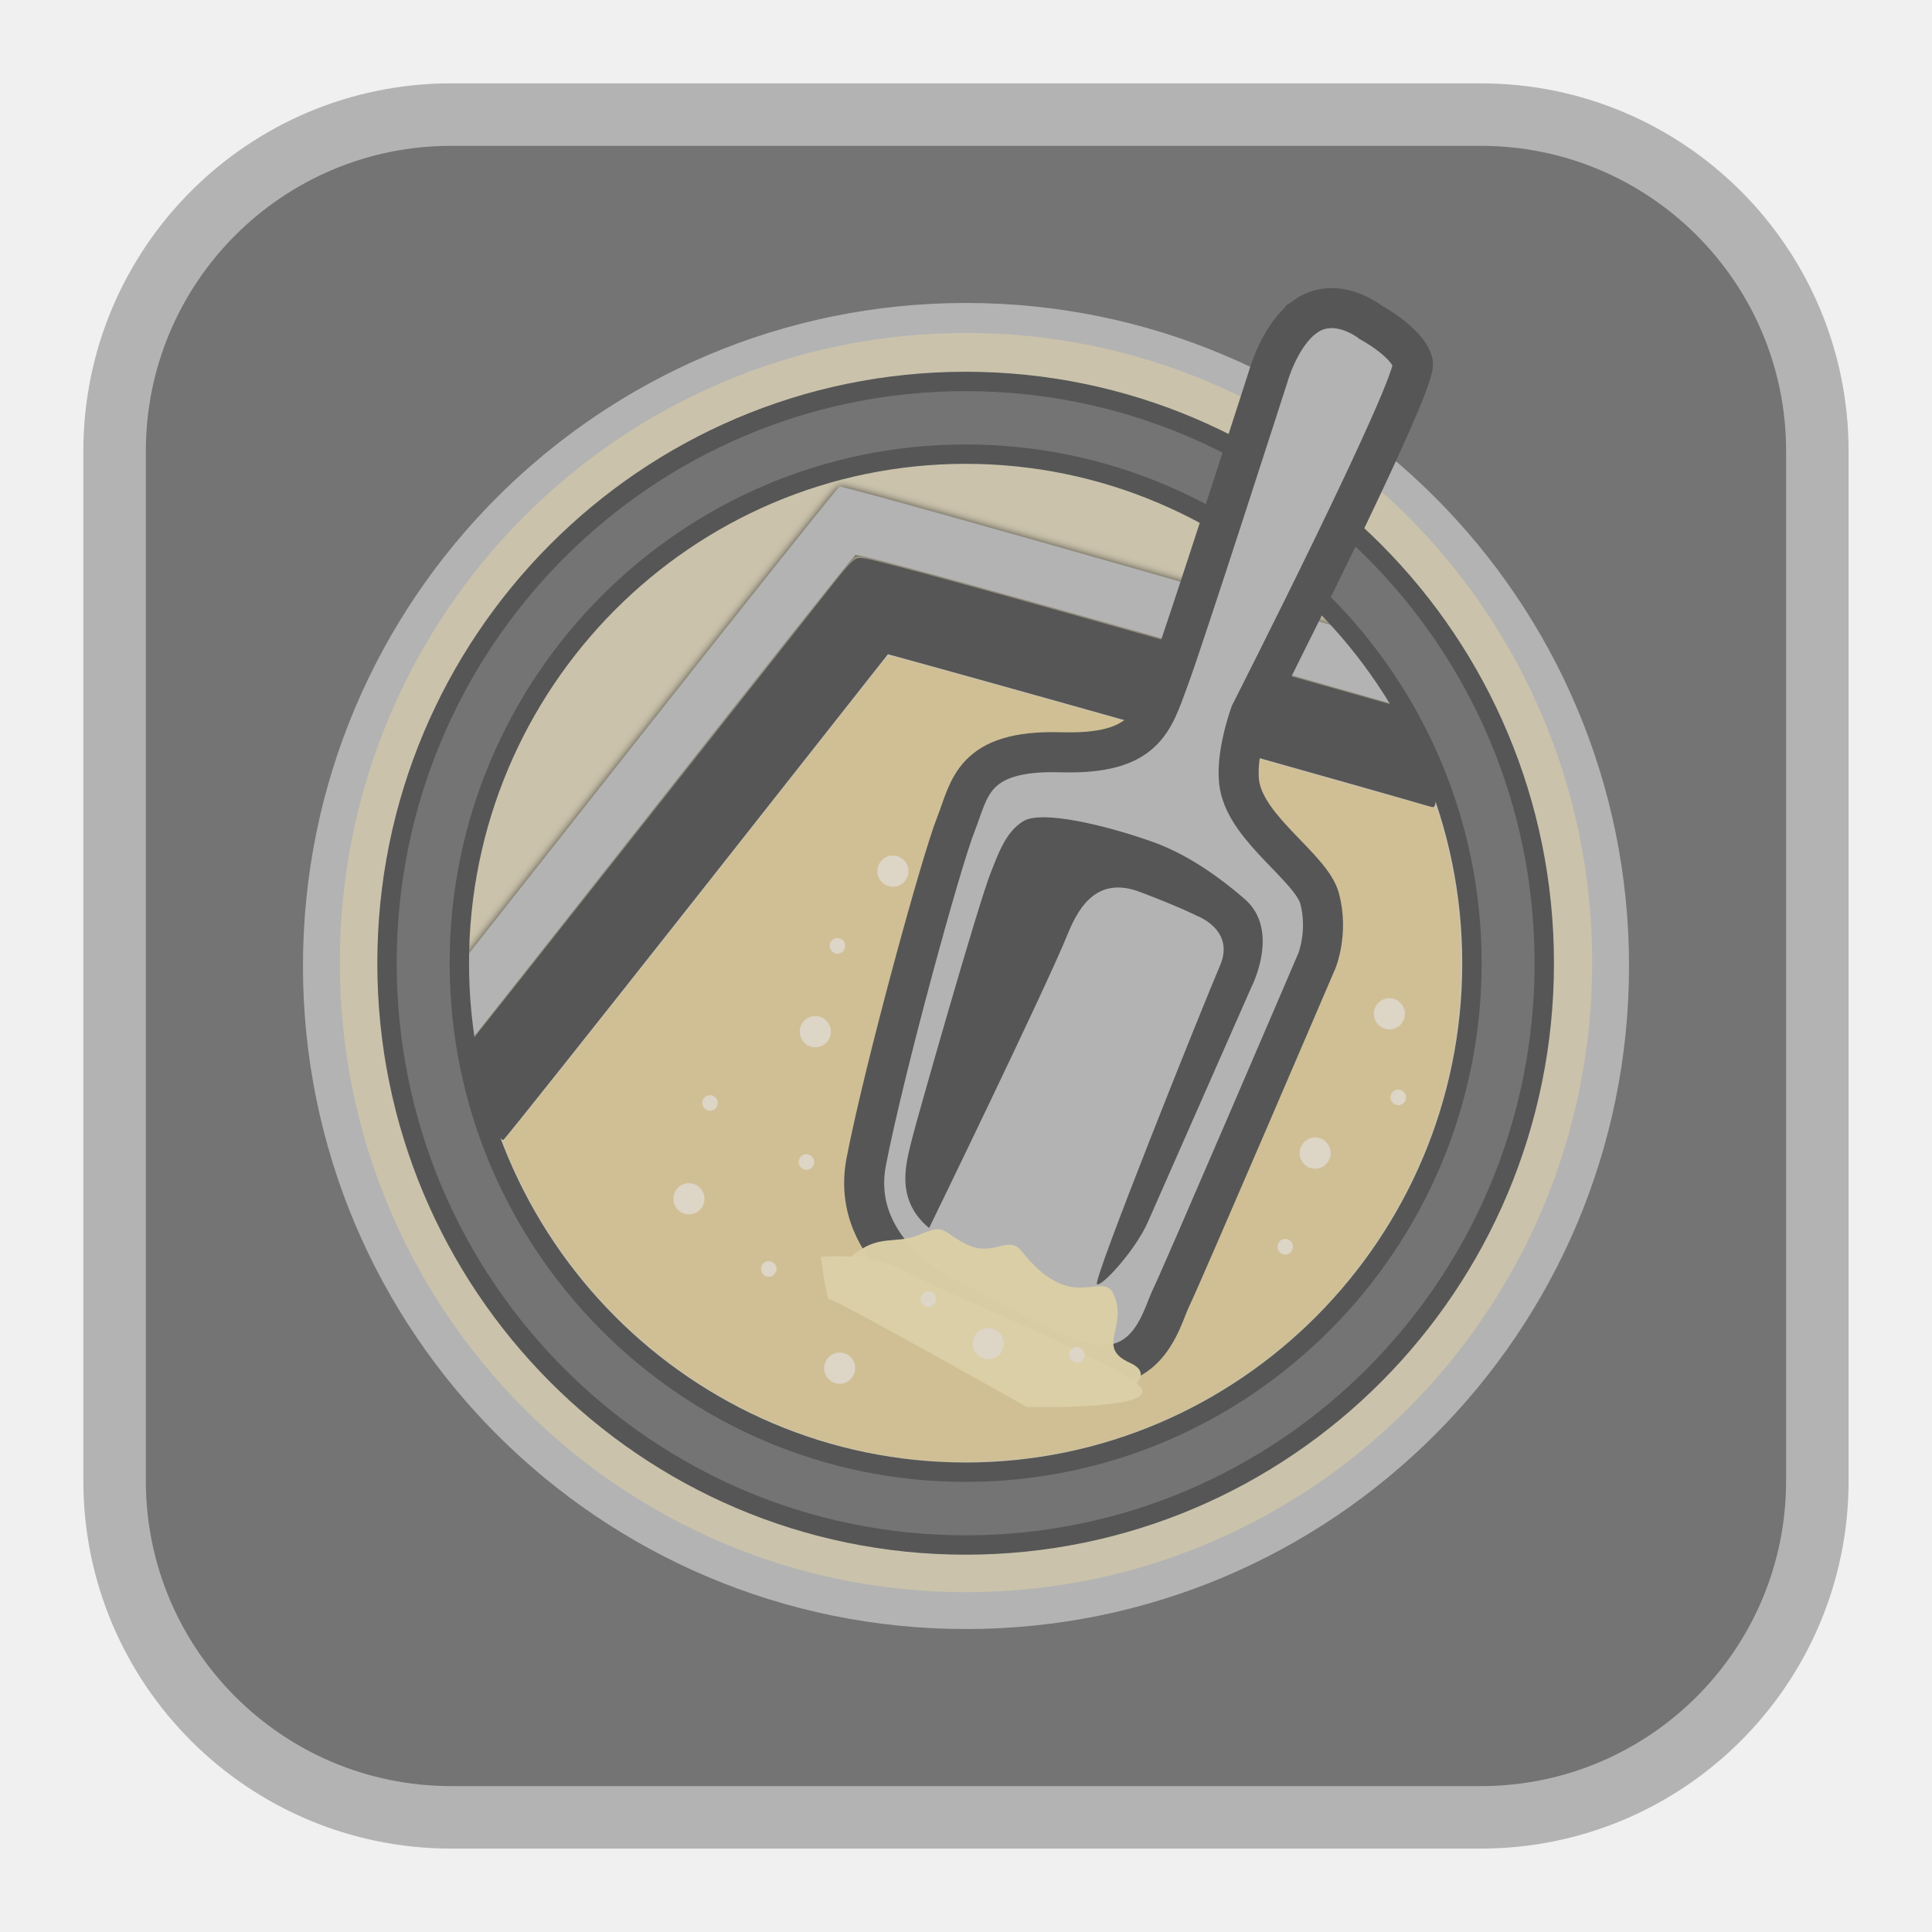
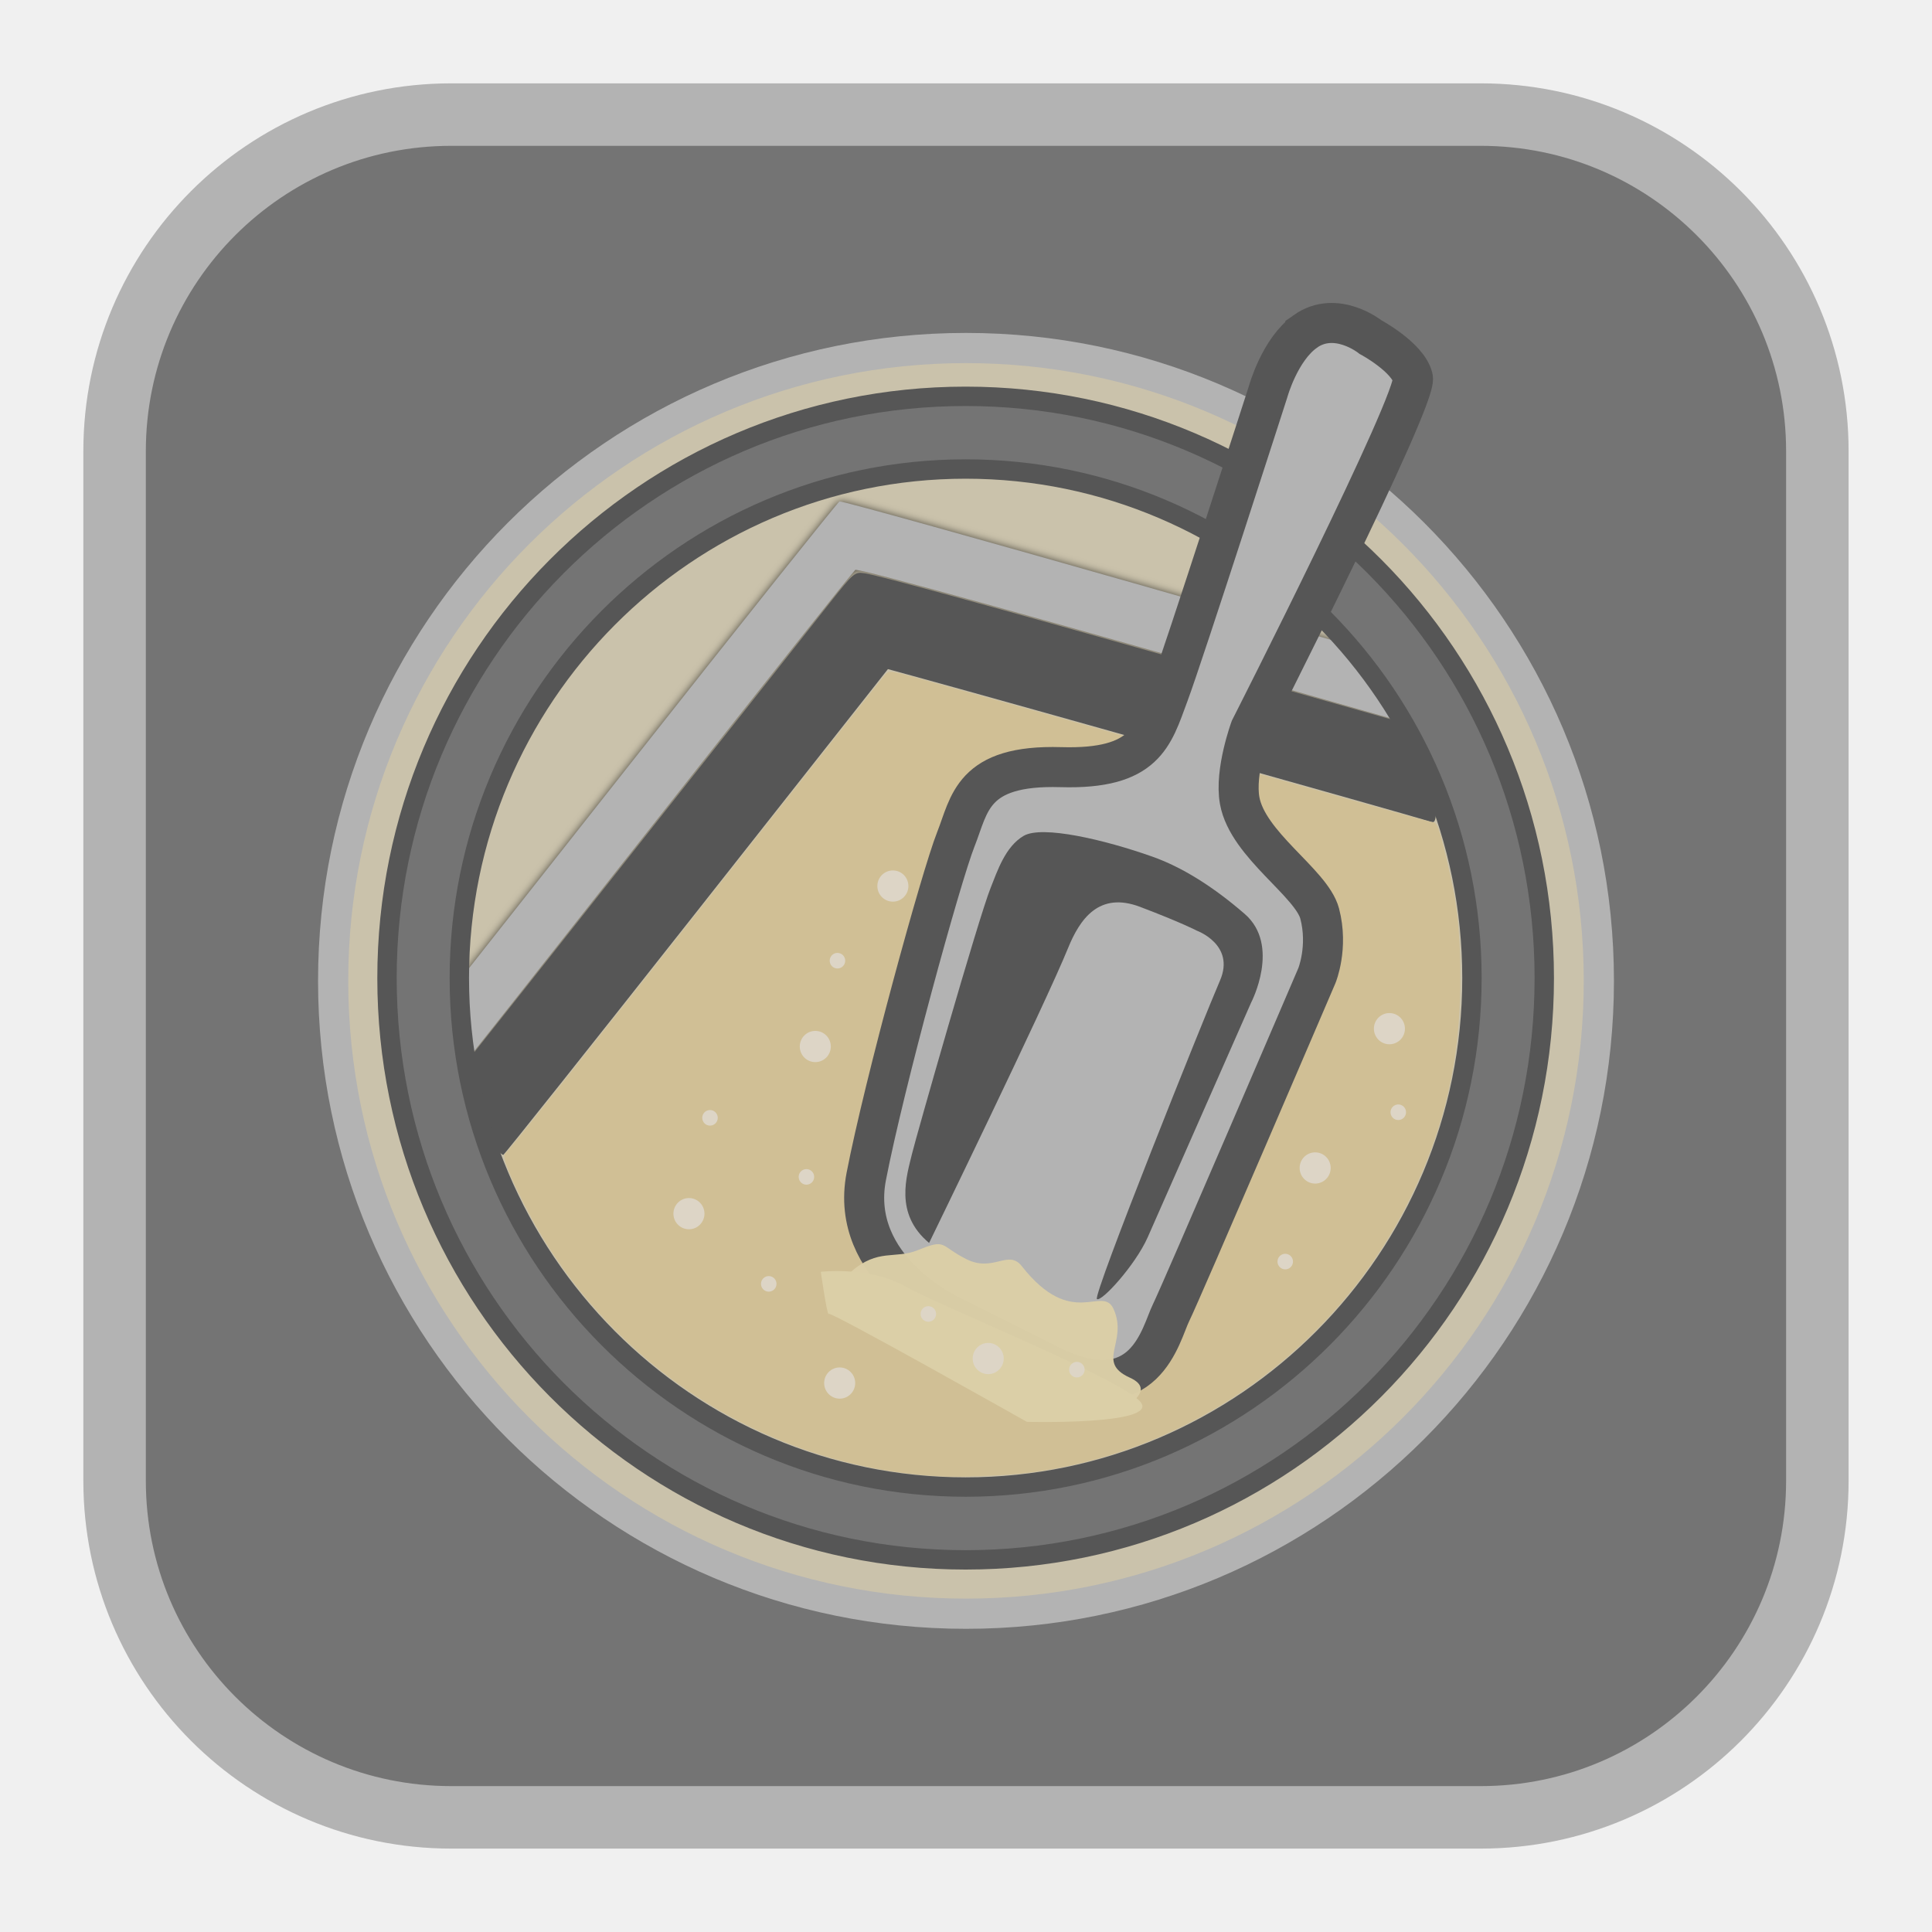
<svg xmlns="http://www.w3.org/2000/svg" xmlns:xlink="http://www.w3.org/1999/xlink" width="32" height="32" version="1.1" viewBox="0 0 32 32" id="svg22">
  <defs id="defs26">
    <clipPath id="SVGID_2_">
      <use xlink:href="#SVGID_1_" style="overflow:visible" id="use7" x="0" y="0" width="100%" height="100%" />
    </clipPath>
    <clipPath id="clipPath4588">
      <use xlink:href="#SVGID_1_" style="overflow:visible" id="use4586" x="0" y="0" width="100%" height="100%" />
    </clipPath>
    <path id="SVGID_1_" d="m 49.738,86.357 c -20.146,0 -36.536,-16.389 -36.536,-36.538 0,-20.145 16.39,-36.535 36.536,-36.535 20.145,0 36.536,16.39 36.536,36.535 -0.001,20.15 -16.389,36.538 -36.536,36.538 z" />
    <defs id="defs5">
      <path id="path864" d="m 49.738,86.357 c -20.146,0 -36.536,-16.389 -36.536,-36.538 0,-20.145 16.39,-36.535 36.536,-36.535 20.145,0 36.536,16.39 36.536,36.535 -0.001,20.15 -16.389,36.538 -36.536,36.538 z" />
    </defs>
    <clipPath id="clipPath4595">
      <use xlink:href="#SVGID_1_" style="overflow:visible" id="use4593" x="0" y="0" width="100%" height="100%" />
    </clipPath>
    <clipPath id="clipPath860">
      <use xlink:href="#SVGID_1_" style="overflow:visible" id="use858" x="0" y="0" width="100%" height="100%" />
    </clipPath>
    <path id="path864-5" d="m 49.738,86.357 c -20.146,0 -36.536,-16.389 -36.536,-36.538 0,-20.145 16.39,-36.535 36.536,-36.535 20.145,0 36.536,16.39 36.536,36.535 -0.001,20.15 -16.389,36.538 -36.536,36.538 z" />
    <defs id="defs5-7">
      <path d="m 49.738,86.357 c -20.146,0 -36.536,-16.389 -36.536,-36.538 0,-20.145 16.39,-36.535 36.536,-36.535 20.145,0 36.536,16.39 36.536,36.535 -0.001,20.15 -16.389,36.538 -36.536,36.538 z" id="path868" />
    </defs>
    <clipPath id="clipPath4595-3">
      <use height="100%" width="100%" y="0" x="0" id="use4593-5" style="overflow:visible" xlink:href="#SVGID_1_" />
    </clipPath>
    <filter style="color-interpolation-filters:sRGB" id="filter1459" x="-0.009" width="1.019" y="-0.017" height="1.033">
      <feGaussianBlur stdDeviation="0.066" id="feGaussianBlur1461" />
    </filter>
  </defs>
-   <rect style="opacity:1;fill:#747474;fill-opacity:1;fill-rule:evenodd;stroke:#b3b3b3;stroke-width:1.035;stroke-linecap:round;stroke-linejoin:bevel;stroke-miterlimit:4;stroke-dasharray:none;stroke-dashoffset:0;stroke-opacity:1" id="rect4497-3" width="28.203" height="28.203" x="1.898" y="1.898" ry="5.575" />
-   <path style="fill:#ffffff;stroke-width:1;stroke:#b3b3b3;stroke-opacity:1" d="M 16,5.518 A 10.482,10.482 0 0 0 5.518,16 10.482,10.482 0 0 0 16,26.482 10.482,10.482 0 0 0 26.482,16 10.482,10.482 0 0 0 16,5.518 Z" id="path4" />
-   <ellipse style="fill:#cac2ab;fill-opacity:1;stroke:#b3b3b3;stroke-width:0.221;stroke-opacity:1" id="circle2" cy="15.943" cx="16" rx="10.482" ry="10.539" />
-   <g id="g910" transform="translate(7.4487879e-4,0.00910903)">
-     <path id="path900-3-3" d="m 7.231,17.429 c -0.093,-0.155 -0.202,-0.347 -0.241,-0.427 l -0.072,-0.145 3.469,-4.396 c 1.908,-2.418 3.491,-4.403 3.517,-4.411 0.075,-0.025 9.641,2.7 9.675,2.756 0.031,0.05 0.192,1.014 0.172,1.031 -0.006,0.005 -0.413,-0.106 -0.904,-0.247 -5.53,-1.58 -8.633,-2.44 -8.682,-2.406 -0.032,0.022 -1.54,1.921 -3.35,4.219 -1.81,2.298 -3.32,4.208 -3.354,4.244 -0.051,0.053 -0.092,0.015 -0.232,-0.217 z" style="opacity:0.647;fill:#000000;fill-opacity:1;fill-rule:evenodd;stroke:none;stroke-width:0.005;stroke-linecap:round;stroke-linejoin:round;stroke-miterlimit:4;stroke-dasharray:none;stroke-dashoffset:0;stroke-opacity:1;paint-order:markers fill stroke;filter:url(#filter1459)" />
-     <path id="path900-3" d="M 7.231,17.429 C 7.138,17.274 7.029,17.082 6.99,17.002 l -0.072,-0.145 3.469,-4.396 c 1.908,-2.418 3.491,-4.403 3.517,-4.411 0.075,-0.025 9.641,2.7 9.675,2.756 0.031,0.05 0.192,1.014 0.172,1.031 -0.006,0.005 -0.413,-0.106 -0.904,-0.247 -5.53,-1.58 -8.633,-2.44 -8.682,-2.406 -0.032,0.022 -1.54,1.921 -3.35,4.219 -1.81,2.298 -3.32,4.208 -3.354,4.244 -0.051,0.053 -0.092,0.015 -0.232,-0.217 z" style="opacity:1;fill:#b3b3b3;fill-opacity:1;fill-rule:evenodd;stroke:none;stroke-width:0.005;stroke-linecap:round;stroke-linejoin:round;stroke-miterlimit:4;stroke-dasharray:none;stroke-dashoffset:0;stroke-opacity:1;paint-order:markers fill stroke" />
-     <path id="path902-6" d="M 8.032,18.559 C 7.885,18.379 7.685,18.118 7.587,17.98 L 7.409,17.729 7.694,17.376 c 0.157,-0.194 1.487,-1.875 2.957,-3.735 1.47,-1.86 2.859,-3.617 3.087,-3.905 0.41,-0.517 0.417,-0.522 0.587,-0.496 0.234,0.036 2.143,0.56 5.384,1.477 1.488,0.421 2.999,0.848 3.358,0.95 0.359,0.101 0.668,0.206 0.688,0.234 0.02,0.027 0.036,0.372 0.036,0.765 6.82e-4,0.659 -0.006,0.714 -0.084,0.691 -0.619,-0.186 -6.822,-1.931 -8.48,-2.387 l -0.521,-0.143 -3.166,4.016 c -1.742,2.209 -3.184,4.022 -3.205,4.03 -0.021,0.008 -0.158,-0.134 -0.304,-0.314 z" style="opacity:1;fill:#565656;fill-opacity:1;fill-rule:evenodd;stroke:none;stroke-width:0.005;stroke-linecap:round;stroke-linejoin:round;stroke-miterlimit:4;stroke-dasharray:none;stroke-dashoffset:0;stroke-opacity:1;paint-order:markers fill stroke" />
-     <path id="path903" d="M 15.581,24.198 C 12.716,24.048 10.103,22.376 8.756,19.831 8.446,19.245 8.306,18.892 8.368,18.848 c 0.059,-0.042 1.266,-1.561 4.128,-5.194 1.16,-1.472 2.136,-2.706 2.17,-2.743 0.058,-0.062 0.09,-0.059 0.527,0.064 0.256,0.072 1.321,0.369 2.366,0.661 1.045,0.292 2.849,0.8 4.007,1.129 1.159,0.329 2.132,0.598 2.163,0.598 0.071,0 0.1,0.077 0.223,0.584 0.18,0.743 0.235,1.205 0.235,1.995 0.001,1.341 -0.256,2.47 -0.831,3.646 -1.214,2.485 -3.625,4.215 -6.341,4.552 -0.366,0.045 -1.105,0.075 -1.435,0.058 z" style="opacity:1;fill:#d0bf95;fill-opacity:1;fill-rule:evenodd;stroke:none;stroke-width:0.004;stroke-linecap:round;stroke-linejoin:round;stroke-miterlimit:4;stroke-dasharray:none;stroke-dashoffset:0;stroke-opacity:1;paint-order:markers fill stroke" />
-   </g>
-   <path id="path16-3" d="m 15.994,6.318 c 5.293,0 9.584,4.314 9.584,9.636 0,5.321 -4.291,9.636 -9.584,9.636 -5.293,0 -9.584,-4.314 -9.584,-9.636 0,-5.322 4.291,-9.636 9.584,-9.636 m 0,1.204 c -4.624,0 -8.386,3.782 -8.386,8.431 0,4.649 3.762,8.431 8.386,8.431 4.624,0 8.386,-3.783 8.386,-8.431 0,-4.649 -3.762,-8.431 -8.386,-8.431 z" style="fill:#747474;fill-opacity:1;stroke:#565656;stroke-width:0.321;stroke-miterlimit:4;stroke-dasharray:none;stroke-opacity:1" />
-   <path style="fill:#b3b3b3;fill-opacity:1;stroke:#565656;stroke-width:0.663;stroke-opacity:1" d="m 21.621,5.242 c 0.513,-0.361 1.081,0.096 1.081,0.096 0,0 0.615,0.33 0.7,0.672 0.085,0.341 -2.693,5.81 -2.693,5.81 0,0 -0.263,0.715 -0.176,1.194 0.133,0.735 1.19,1.361 1.325,1.871 0.147,0.56 -0.046,1.028 -0.046,1.028 0,0 -2.248,5.245 -2.417,5.586 -0.17,0.342 -0.425,1.663 -2.036,0.853 -1.611,-0.81 -1.611,-0.81 -1.611,-0.81 0,0 -1.696,-0.767 -1.4,-2.302 0.297,-1.535 1.238,-4.966 1.484,-5.586 0.23,-0.579 0.262,-1.238 1.739,-1.194 1.4,0.041 1.527,-0.512 1.781,-1.194 0.255,-0.682 1.654,-5.032 1.654,-5.032 0,0 0.191,-0.693 0.615,-0.991 z" id="path19" />
-   <path d="m 15.389,20.34 c 0,0 1.92,-3.944 2.3,-4.88 0.195,-0.48 0.511,-0.945 1.194,-0.686 0.695,0.264 0.944,0.396 0.944,0.396 0,0 0.635,0.232 0.381,0.822 -0.255,0.589 -2.116,5.227 -2.039,5.278 0.077,0.051 0.637,-0.564 0.841,-1.024 0.204,-0.462 1.713,-3.887 1.713,-3.887 0,0 0.495,-0.947 -0.108,-1.469 -0.537,-0.465 -1.051,-0.779 -1.529,-0.948 -0.79,-0.28 -1.825,-0.523 -2.131,-0.344 -0.306,0.179 -0.436,0.586 -0.545,0.856 -0.205,0.508 -1.24,4.144 -1.301,4.398 -0.092,0.383 -0.302,1.003 0.279,1.488 z" id="path21" style="fill:#565656;fill-opacity:1;stroke-width:0.221" />
-   <path style="fill:#dbcfa7;fill-opacity:0.974;stroke:none;stroke-width:0.225;stroke-opacity:1" d="m 14.095,20.819 c 0.448,-0.394 0.728,-0.204 1.11,-0.36 0.478,-0.195 0.353,-0.076 0.801,0.15 0.448,0.225 0.695,-0.168 0.917,0.115 0.84,1.07 1.336,0.299 1.522,0.713 0.245,0.547 -0.307,0.875 0.269,1.135 0.503,0.227 -0.203,0.552 -0.203,0.552 l -1.624,-0.42 -2.716,-1.343 z" id="path23" />
-   <path style="fill:#dbcfa7;fill-opacity:1;stroke:none;stroke-width:0.221;stroke-opacity:1" d="m 13.594,20.819 c 0,0 0.8,-0.096 1.397,0.24 0.597,0.336 3.617,1.548 3.904,1.921 0.293,0.38 -1.886,0.324 -1.886,0.324 0,0 -3.259,-1.837 -3.283,-1.789 -0.024,0.048 -0.131,-0.696 -0.131,-0.696 z" id="path25" />
-   <g id="sand" transform="matrix(0.2202946,0,0,0.2214888,5.095916,4.978986)" style="fill:none;fill-opacity:1;stroke:none">
-     <circle cx="44" cy="42.667" r="1.167" id="circle28" style="fill:#ddd5c6;fill-opacity:1;stroke:none;stroke-opacity:1" />
-     <circle cx="38.167" cy="54.667" r="1.167" id="circle30" style="fill:#ddd5c6;fill-opacity:1;stroke:none;stroke-opacity:1" />
-     <circle cx="75.75" cy="63.75" r="1.167" id="circle32" style="fill:#ddd5c6;fill-opacity:1;stroke:none;stroke-opacity:1" />
-     <circle cx="81.333" cy="53.333" r="1.167" id="circle34" style="fill:#ddd5c6;fill-opacity:1;stroke:none;stroke-opacity:1" />
-     <circle cx="28.667" cy="67.167" r="1.167" id="circle36" style="fill:#ddd5c6;fill-opacity:1;stroke:none;stroke-opacity:1" />
-     <circle cx="40" cy="79.834" r="1.167" id="circle38" style="fill:#ddd5c6;fill-opacity:1;stroke:none;stroke-opacity:1" />
-     <circle cx="51.167" cy="78" r="1.167" id="circle40" style="fill:#ddd5c6;fill-opacity:1;stroke:none;stroke-opacity:1" />
-     <circle cx="37.5" cy="64.417" r="0.583" id="circle42" style="fill:#ddd5c6;fill-opacity:1;stroke:none;stroke-opacity:1" />
-     <circle cx="30.25" cy="60" r="0.583" id="circle44" style="fill:#ddd5c6;fill-opacity:1;stroke:none;stroke-opacity:1" />
-     <circle cx="34.667" cy="72.417" r="0.583" id="circle46" style="fill:#ddd5c6;fill-opacity:1;stroke:none;stroke-opacity:1" />
-     <circle cx="81.999" cy="59.583" r="0.583" id="circle48" style="fill:#ddd5c6;fill-opacity:1;stroke:none;stroke-opacity:1" />
-     <circle cx="73.5" cy="70.75" r="0.583" id="circle50" style="fill:#ddd5c6;fill-opacity:1;stroke:none;stroke-opacity:1" />
-     <circle cx="39.833" cy="48.25" r="0.583" id="circle52" style="fill:#ddd5c6;fill-opacity:1;stroke:none;stroke-opacity:1" />
-     <circle cx="57.834" cy="78.833" r="0.583" id="circle54" style="fill:#ddd5c6;fill-opacity:1;stroke:none;stroke-opacity:1" />
-     <circle cx="46.667" cy="74.667" r="0.583" id="circle56" style="fill:#ddd5c6;fill-opacity:1;stroke:none;stroke-opacity:1" />
+   <g id="g916">
+     <rect ry="5.575" y="1.898" x="1.898" height="28.203" width="28.203" id="rect4497-3" style="opacity:1;fill:#747474;fill-opacity:1;fill-rule:evenodd;stroke:#b3b3b3;stroke-width:1.035;stroke-linecap:round;stroke-linejoin:bevel;stroke-miterlimit:4;stroke-dasharray:none;stroke-dashoffset:0;stroke-opacity:1" />
+     <g transform="translate(2.5e-7,0.2463739)" id="g885">
+       <path style="fill:#cac2ab;fill-opacity:1;stroke:#b3b3b3;stroke-width:0.5;stroke-miterlimit:4;stroke-dasharray:none;stroke-opacity:1" d="M 16,5.518 A 10.482,10.482 0 0 0 5.518,16 10.482,10.482 0 0 0 16,26.482 10.482,10.482 0 0 0 26.482,16 10.482,10.482 0 0 0 16,5.518 Z" id="path4" />
+       <g id="g910" transform="translate(7.4487879e-4,0.00910903)">
+         <path id="path900-3-3" d="m 7.231,17.429 c -0.093,-0.155 -0.202,-0.347 -0.241,-0.427 l -0.072,-0.145 3.469,-4.396 c 1.908,-2.418 3.491,-4.403 3.517,-4.411 0.075,-0.025 9.641,2.7 9.675,2.756 0.031,0.05 0.192,1.014 0.172,1.031 -0.006,0.005 -0.413,-0.106 -0.904,-0.247 -5.53,-1.58 -8.633,-2.44 -8.682,-2.406 -0.032,0.022 -1.54,1.921 -3.35,4.219 -1.81,2.298 -3.32,4.208 -3.354,4.244 -0.051,0.053 -0.092,0.015 -0.232,-0.217 z" style="opacity:0.647;fill:#000000;fill-opacity:1;fill-rule:evenodd;stroke:none;stroke-width:0.005;stroke-linecap:round;stroke-linejoin:round;stroke-miterlimit:4;stroke-dasharray:none;stroke-dashoffset:0;stroke-opacity:1;paint-order:markers fill stroke;filter:url(#filter1459)" />
+         <path id="path900-3" d="M 7.231,17.429 C 7.138,17.274 7.029,17.082 6.99,17.002 l -0.072,-0.145 3.469,-4.396 c 1.908,-2.418 3.491,-4.403 3.517,-4.411 0.075,-0.025 9.641,2.7 9.675,2.756 0.031,0.05 0.192,1.014 0.172,1.031 -0.006,0.005 -0.413,-0.106 -0.904,-0.247 -5.53,-1.58 -8.633,-2.44 -8.682,-2.406 -0.032,0.022 -1.54,1.921 -3.35,4.219 -1.81,2.298 -3.32,4.208 -3.354,4.244 -0.051,0.053 -0.092,0.015 -0.232,-0.217 z" style="opacity:1;fill:#b3b3b3;fill-opacity:1;fill-rule:evenodd;stroke:none;stroke-width:0.005;stroke-linecap:round;stroke-linejoin:round;stroke-miterlimit:4;stroke-dasharray:none;stroke-dashoffset:0;stroke-opacity:1;paint-order:markers fill stroke" />
+         <path id="path902-6" d="M 8.032,18.559 C 7.885,18.379 7.685,18.118 7.587,17.98 L 7.409,17.729 7.694,17.376 c 0.157,-0.194 1.487,-1.875 2.957,-3.735 1.47,-1.86 2.859,-3.617 3.087,-3.905 0.41,-0.517 0.417,-0.522 0.587,-0.496 0.234,0.036 2.143,0.56 5.384,1.477 1.488,0.421 2.999,0.848 3.358,0.95 0.359,0.101 0.668,0.206 0.688,0.234 0.02,0.027 0.036,0.372 0.036,0.765 6.82e-4,0.659 -0.006,0.714 -0.084,0.691 -0.619,-0.186 -6.822,-1.931 -8.48,-2.387 l -0.521,-0.143 -3.166,4.016 c -1.742,2.209 -3.184,4.022 -3.205,4.03 -0.021,0.008 -0.158,-0.134 -0.304,-0.314 z" style="opacity:1;fill:#565656;fill-opacity:1;fill-rule:evenodd;stroke:none;stroke-width:0.005;stroke-linecap:round;stroke-linejoin:round;stroke-miterlimit:4;stroke-dasharray:none;stroke-dashoffset:0;stroke-opacity:1;paint-order:markers fill stroke" />
+         <path id="path903" d="M 15.581,24.198 C 12.716,24.048 10.103,22.376 8.756,19.831 8.446,19.245 8.306,18.892 8.368,18.848 c 0.059,-0.042 1.266,-1.561 4.128,-5.194 1.16,-1.472 2.136,-2.706 2.17,-2.743 0.058,-0.062 0.09,-0.059 0.527,0.064 0.256,0.072 1.321,0.369 2.366,0.661 1.045,0.292 2.849,0.8 4.007,1.129 1.159,0.329 2.132,0.598 2.163,0.598 0.071,0 0.1,0.077 0.223,0.584 0.18,0.743 0.235,1.205 0.235,1.995 0.001,1.341 -0.256,2.47 -0.831,3.646 -1.214,2.485 -3.625,4.215 -6.341,4.552 -0.366,0.045 -1.105,0.075 -1.435,0.058 z" style="opacity:1;fill:#d0bf95;fill-opacity:1;fill-rule:evenodd;stroke:none;stroke-width:0.004;stroke-linecap:round;stroke-linejoin:round;stroke-miterlimit:4;stroke-dasharray:none;stroke-dashoffset:0;stroke-opacity:1;paint-order:markers fill stroke" />
+       </g>
+       <path id="path16-3" d="m 15.994,6.318 c 5.293,0 9.584,4.314 9.584,9.636 0,5.321 -4.291,9.636 -9.584,9.636 -5.293,0 -9.584,-4.314 -9.584,-9.636 0,-5.322 4.291,-9.636 9.584,-9.636 m 0,1.204 c -4.624,0 -8.386,3.782 -8.386,8.431 0,4.649 3.762,8.431 8.386,8.431 4.624,0 8.386,-3.783 8.386,-8.431 0,-4.649 -3.762,-8.431 -8.386,-8.431 z" style="fill:#747474;fill-opacity:1;stroke:#565656;stroke-width:0.321;stroke-miterlimit:4;stroke-dasharray:none;stroke-opacity:1" />
+       <path style="fill:#b3b3b3;fill-opacity:1;stroke:#565656;stroke-width:0.663;stroke-opacity:1" d="m 21.621,5.242 c 0.513,-0.361 1.081,0.096 1.081,0.096 0,0 0.615,0.33 0.7,0.672 0.085,0.341 -2.693,5.81 -2.693,5.81 0,0 -0.263,0.715 -0.176,1.194 0.133,0.735 1.19,1.361 1.325,1.871 0.147,0.56 -0.046,1.028 -0.046,1.028 0,0 -2.248,5.245 -2.417,5.586 -0.17,0.342 -0.425,1.663 -2.036,0.853 -1.611,-0.81 -1.611,-0.81 -1.611,-0.81 0,0 -1.696,-0.767 -1.4,-2.302 0.297,-1.535 1.238,-4.966 1.484,-5.586 0.23,-0.579 0.262,-1.238 1.739,-1.194 1.4,0.041 1.527,-0.512 1.781,-1.194 0.255,-0.682 1.654,-5.032 1.654,-5.032 0,0 0.191,-0.693 0.615,-0.991 z" id="path19" />
+       <path d="m 15.389,20.34 c 0,0 1.92,-3.944 2.3,-4.88 0.195,-0.48 0.511,-0.945 1.194,-0.686 0.695,0.264 0.944,0.396 0.944,0.396 0,0 0.635,0.232 0.381,0.822 -0.255,0.589 -2.116,5.227 -2.039,5.278 0.077,0.051 0.637,-0.564 0.841,-1.024 0.204,-0.462 1.713,-3.887 1.713,-3.887 0,0 0.495,-0.947 -0.108,-1.469 -0.537,-0.465 -1.051,-0.779 -1.529,-0.948 -0.79,-0.28 -1.825,-0.523 -2.131,-0.344 -0.306,0.179 -0.436,0.586 -0.545,0.856 -0.205,0.508 -1.24,4.144 -1.301,4.398 -0.092,0.383 -0.302,1.003 0.279,1.488 z" id="path21" style="fill:#565656;fill-opacity:1;stroke-width:0.221" />
+       <path style="fill:#dbcfa7;fill-opacity:0.974;stroke:none;stroke-width:0.225;stroke-opacity:1" d="m 14.095,20.819 c 0.448,-0.394 0.728,-0.204 1.11,-0.36 0.478,-0.195 0.353,-0.076 0.801,0.15 0.448,0.225 0.695,-0.168 0.917,0.115 0.84,1.07 1.336,0.299 1.522,0.713 0.245,0.547 -0.307,0.875 0.269,1.135 0.503,0.227 -0.203,0.552 -0.203,0.552 l -1.624,-0.42 -2.716,-1.343 z" id="path23" />
+       <path style="fill:#dbcfa7;fill-opacity:1;stroke:none;stroke-width:0.221;stroke-opacity:1" d="m 13.594,20.819 c 0,0 0.8,-0.096 1.397,0.24 0.597,0.336 3.617,1.548 3.904,1.921 0.293,0.38 -1.886,0.324 -1.886,0.324 0,0 -3.259,-1.837 -3.283,-1.789 -0.024,0.048 -0.131,-0.696 -0.131,-0.696 z" id="path25" />
+       <g id="sand" transform="matrix(0.2202946,0,0,0.2214888,5.095916,4.978986)" style="fill:none;fill-opacity:1;stroke:none">
+         <circle cx="44" cy="42.667" r="1.167" id="circle28" style="fill:#ddd5c6;fill-opacity:1;stroke:none;stroke-opacity:1" />
+         <circle cx="38.167" cy="54.667" r="1.167" id="circle30" style="fill:#ddd5c6;fill-opacity:1;stroke:none;stroke-opacity:1" />
+         <circle cx="75.75" cy="63.75" r="1.167" id="circle32" style="fill:#ddd5c6;fill-opacity:1;stroke:none;stroke-opacity:1" />
+         <circle cx="81.333" cy="53.333" r="1.167" id="circle34" style="fill:#ddd5c6;fill-opacity:1;stroke:none;stroke-opacity:1" />
+         <circle cx="28.667" cy="67.167" r="1.167" id="circle36" style="fill:#ddd5c6;fill-opacity:1;stroke:none;stroke-opacity:1" />
+         <circle cx="40" cy="79.834" r="1.167" id="circle38" style="fill:#ddd5c6;fill-opacity:1;stroke:none;stroke-opacity:1" />
+         <circle cx="51.167" cy="78" r="1.167" id="circle40" style="fill:#ddd5c6;fill-opacity:1;stroke:none;stroke-opacity:1" />
+         <circle cx="37.5" cy="64.417" r="0.583" id="circle42" style="fill:#ddd5c6;fill-opacity:1;stroke:none;stroke-opacity:1" />
+         <circle cx="30.25" cy="60" r="0.583" id="circle44" style="fill:#ddd5c6;fill-opacity:1;stroke:none;stroke-opacity:1" />
+         <circle cx="34.667" cy="72.417" r="0.583" id="circle46" style="fill:#ddd5c6;fill-opacity:1;stroke:none;stroke-opacity:1" />
+         <circle cx="81.999" cy="59.583" r="0.583" id="circle48" style="fill:#ddd5c6;fill-opacity:1;stroke:none;stroke-opacity:1" />
+         <circle cx="73.5" cy="70.75" r="0.583" id="circle50" style="fill:#ddd5c6;fill-opacity:1;stroke:none;stroke-opacity:1" />
+         <circle cx="39.833" cy="48.25" r="0.583" id="circle52" style="fill:#ddd5c6;fill-opacity:1;stroke:none;stroke-opacity:1" />
+         <circle cx="57.834" cy="78.833" r="0.583" id="circle54" style="fill:#ddd5c6;fill-opacity:1;stroke:none;stroke-opacity:1" />
+         <circle cx="46.667" cy="74.667" r="0.583" id="circle56" style="fill:#ddd5c6;fill-opacity:1;stroke:none;stroke-opacity:1" />
+       </g>
+     </g>
  </g>
</svg>
